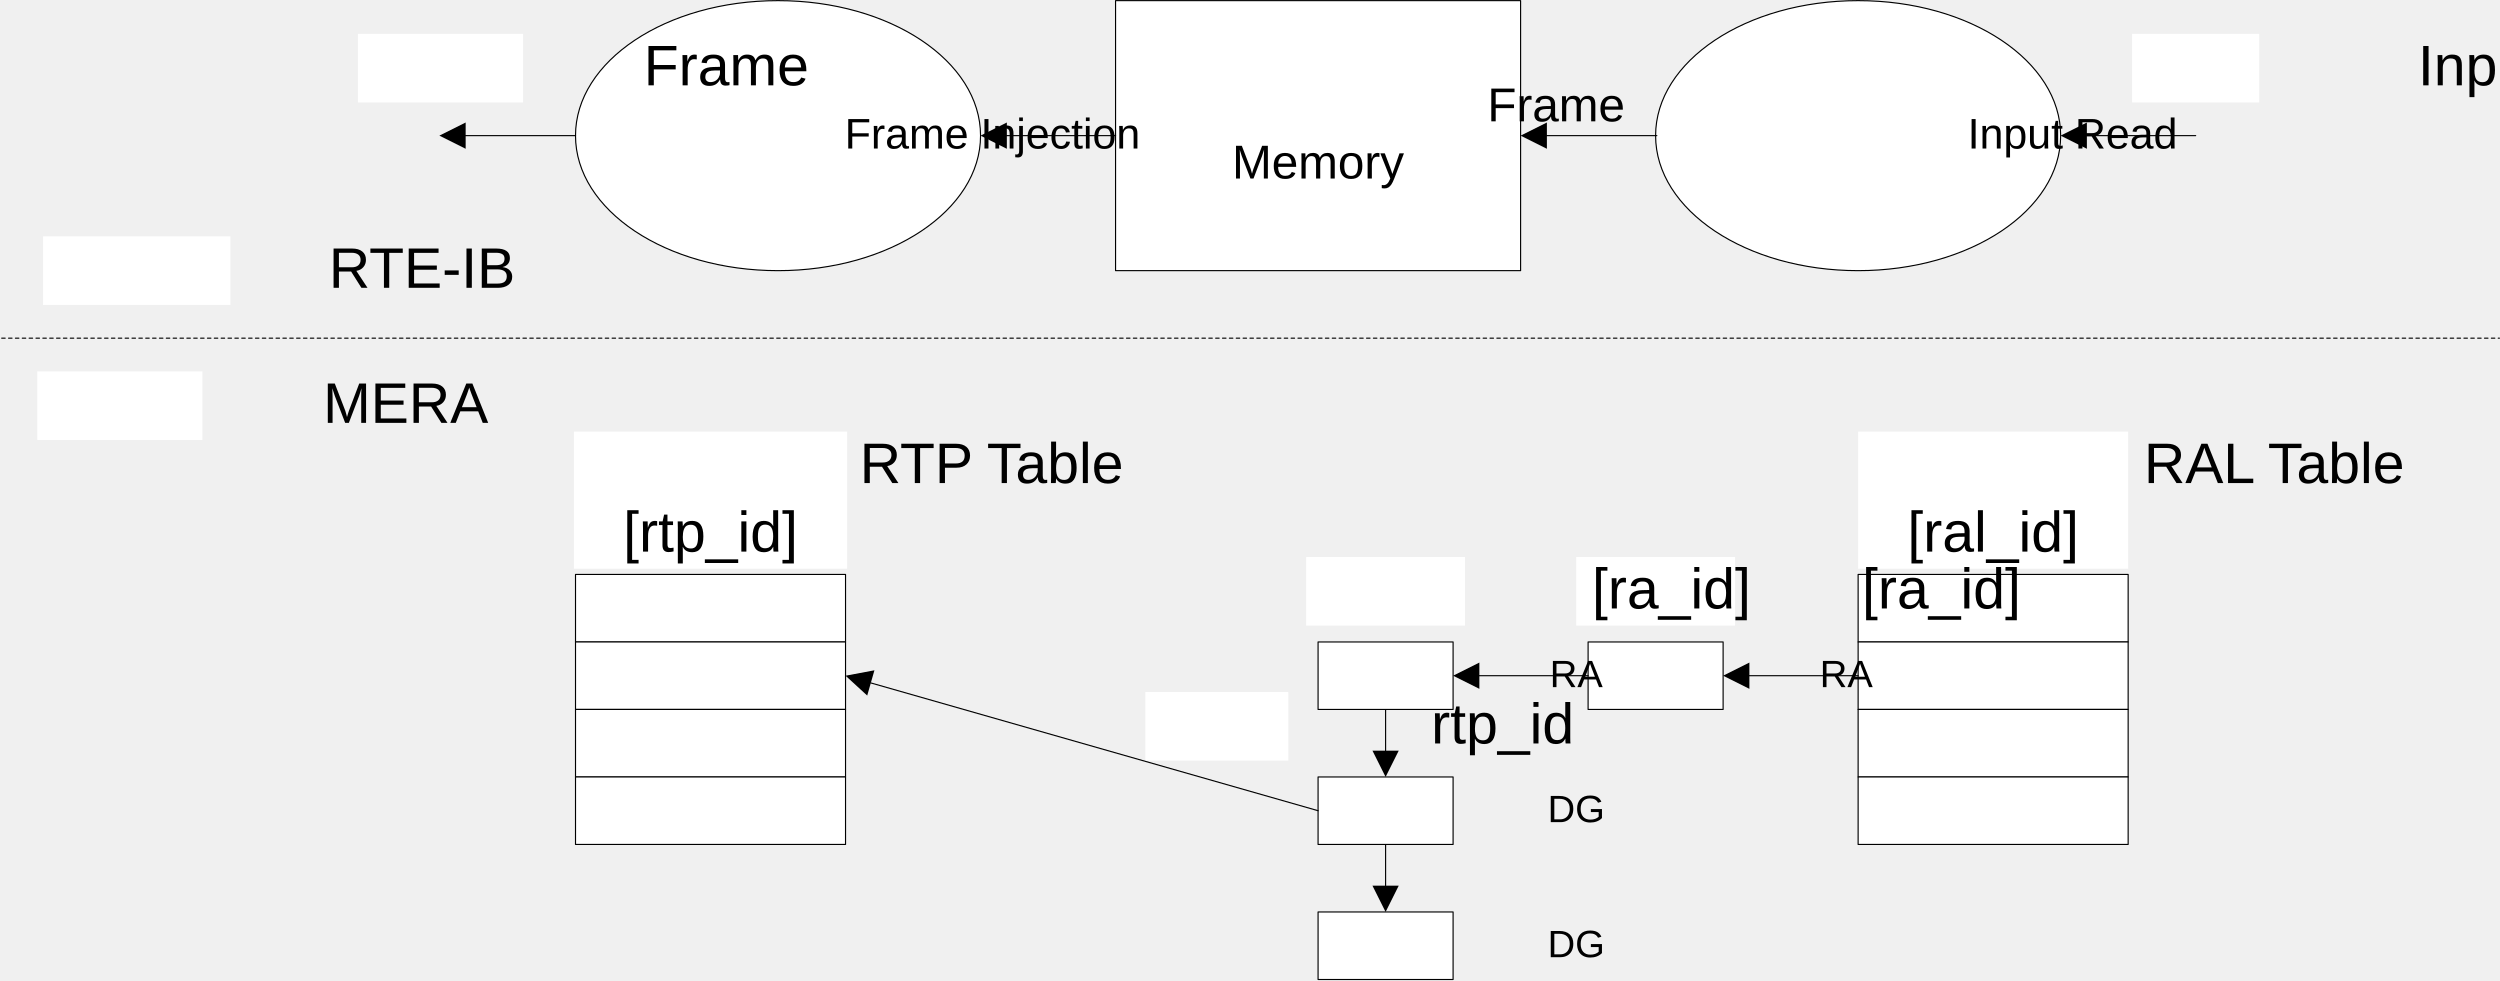
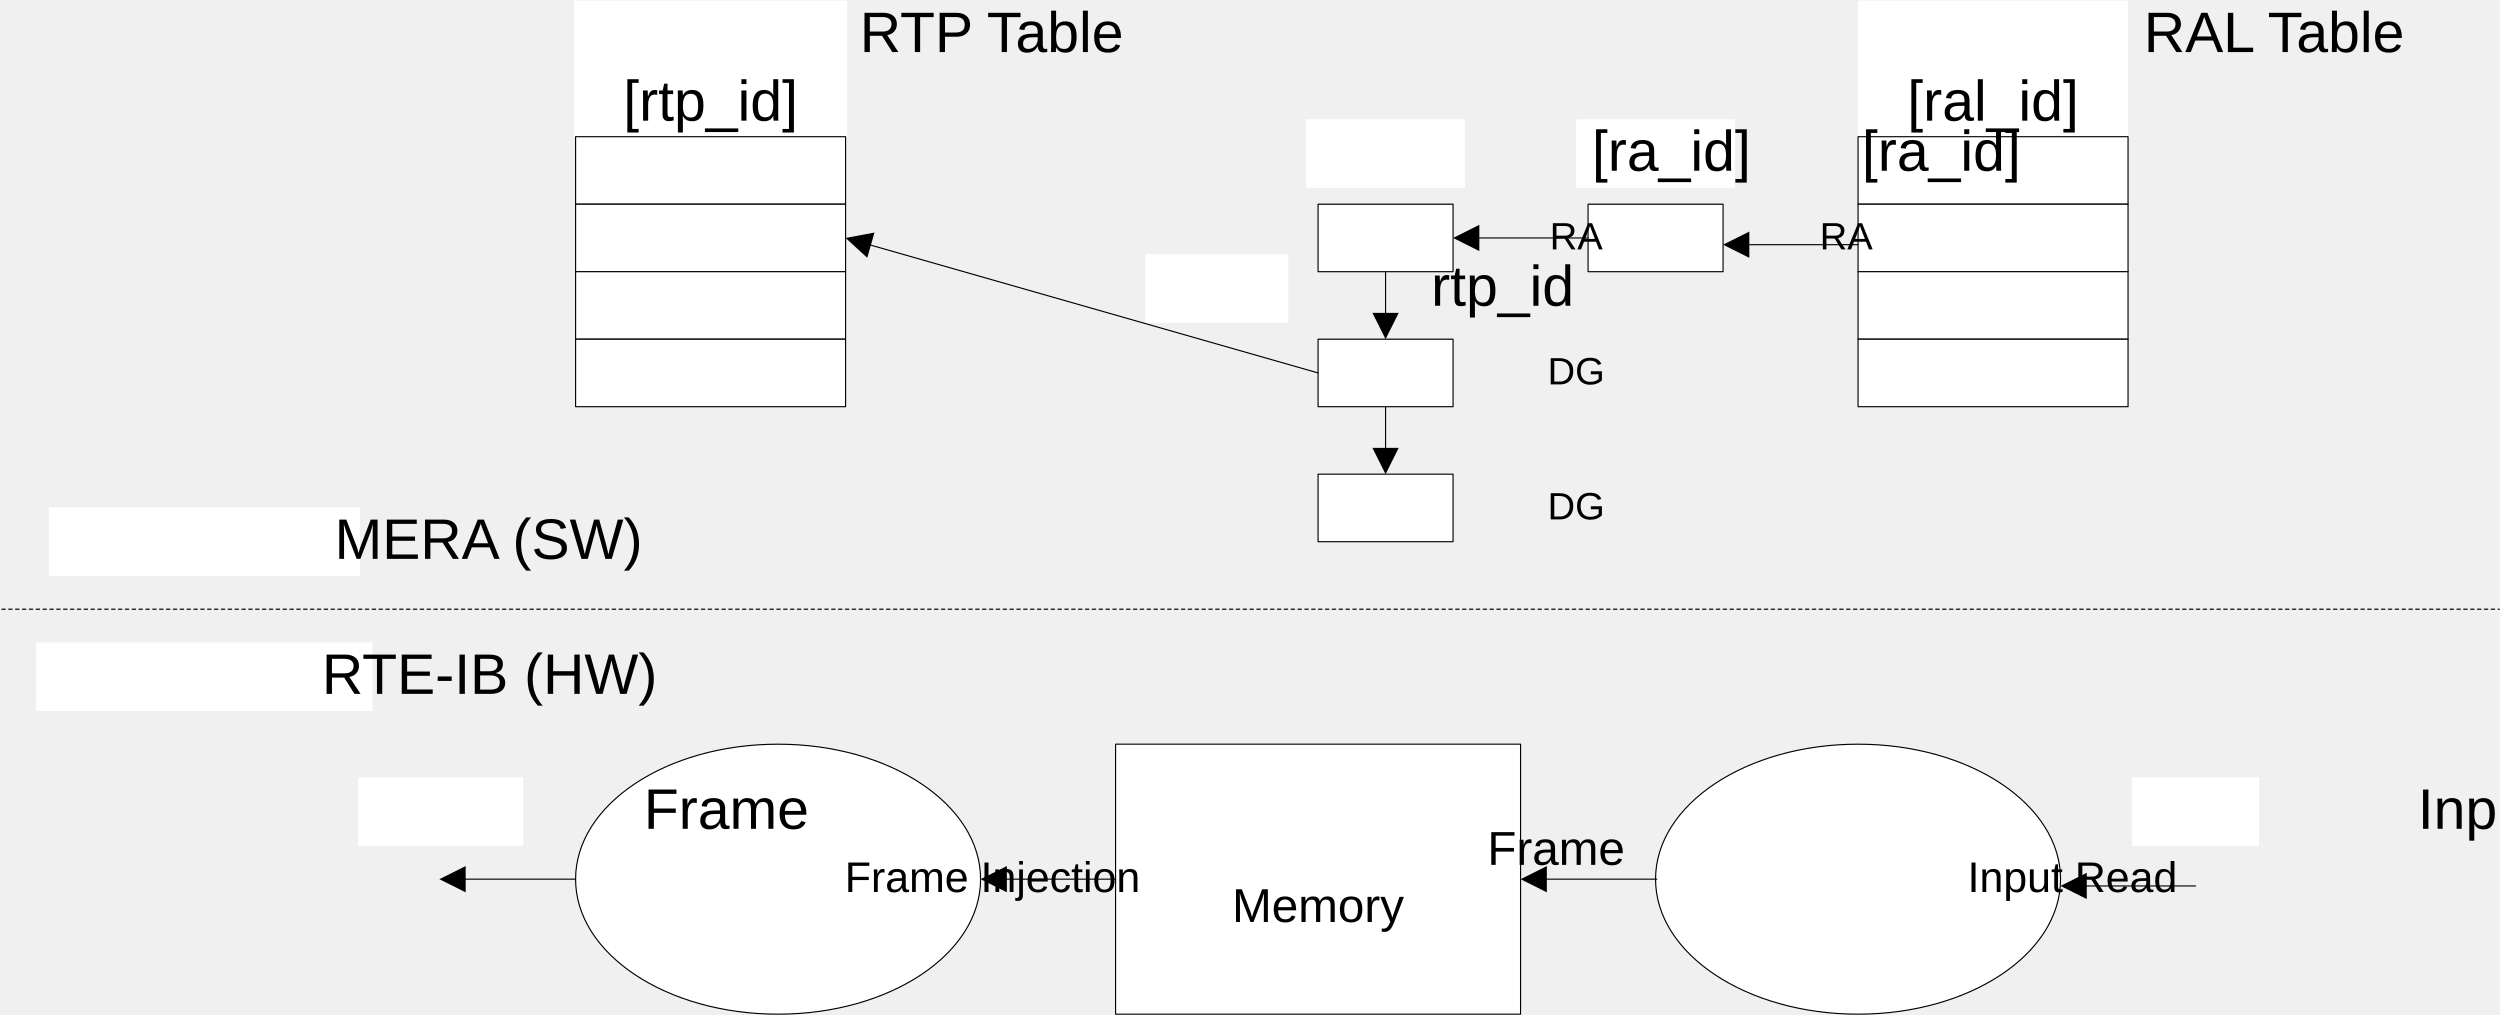
- <svg xmlns="http://www.w3.org/2000/svg" xmlns:ns1="http://schemas.microsoft.com/visio/2003/SVGExtensions/" xmlns:xlink="http://www.w3.org/1999/xlink" width="7.29in" height="2.858in" viewBox="0 0 524.889 205.752" xml:space="preserve" color-interpolation-filters="sRGB" class="st14">
+ <svg xmlns="http://www.w3.org/2000/svg" xmlns:ns1="http://schemas.microsoft.com/visio/2003/SVGExtensions/" xmlns:xlink="http://www.w3.org/1999/xlink" width="7.29in" height="2.959in" viewBox="0 0 524.889 213.078" xml:space="preserve" color-interpolation-filters="sRGB" class="st14">
  <ns1:documentProperties ns1:langID="1030" ns1:metric="true" ns1:viewMarkup="false">
    <ns1:userDefs>
      <ns1:ud ns1:nameU="msvConvertTheme" />
    </ns1:userDefs>
  </ns1:documentProperties>
  <style type="text/css">
	
- 		.st1 {fill:#ffffff;stroke:#000000;stroke-linecap:round;stroke-linejoin:round;stroke-width:0.24}
- 		.st2 {fill:#000000;font-family:Arial;font-size:0.833em}
- 		.st3 {font-size:1em}
- 		.st4 {fill:#000000;font-family:Arial;font-size:0.75em}
- 		.st5 {marker-start:url(#mrkr4-16);stroke:#000000;stroke-linecap:round;stroke-linejoin:round;stroke-width:0.24}
- 		.st6 {fill:#000000;fill-opacity:1;stroke:#000000;stroke-opacity:1;stroke-width:0.087}
- 		.st7 {fill:none;stroke:none;stroke-linecap:round;stroke-linejoin:round;stroke-width:0.72}
- 		.st8 {fill:#ffffff;stroke:none;stroke-linecap:butt}
- 		.st9 {fill:#000000;font-family:Arial;font-size:1em}
- 		.st10 {fill:#ffffff;stroke:none;stroke-linecap:butt;stroke-width:7.2}
- 		.st11 {fill:#000000;font-family:Arial;font-size:0.667em}
- 		.st12 {marker-end:url(#mrkr4-61);stroke:#000000;stroke-linecap:round;stroke-linejoin:round;stroke-width:0.24}
- 		.st13 {stroke:#000000;stroke-dasharray:0.72,0.72;stroke-linecap:round;stroke-linejoin:round;stroke-width:0.24}
+ 		.st1 {fill:none;stroke:none;stroke-linecap:round;stroke-linejoin:round;stroke-width:0.72}
+ 		.st2 {fill:#ffffff;stroke:none;stroke-linecap:butt;stroke-width:7.2}
+ 		.st3 {fill:#000000;font-family:Arial;font-size:1em}
+ 		.st4 {font-size:1em}
+ 		.st5 {fill:#ffffff;stroke:#000000;stroke-linecap:round;stroke-linejoin:round;stroke-width:0.24}
+ 		.st6 {fill:#000000;font-family:Arial;font-size:0.833em}
+ 		.st7 {fill:#000000;font-family:Arial;font-size:0.75em}
+ 		.st8 {marker-start:url(#mrkr4-26);stroke:#000000;stroke-linecap:round;stroke-linejoin:round;stroke-width:0.24}
+ 		.st9 {fill:#000000;fill-opacity:1;stroke:#000000;stroke-opacity:1;stroke-width:0.087}
+ 		.st10 {fill:#000000;font-family:Arial;font-size:0.667em}
+ 		.st11 {marker-end:url(#mrkr4-66);stroke:#000000;stroke-linecap:round;stroke-linejoin:round;stroke-width:0.24}
+ 		.st12 {stroke:#000000;stroke-dasharray:0.72,0.72;stroke-linecap:round;stroke-linejoin:round;stroke-width:0.24}
+ 		.st13 {fill:#ffffff;stroke:none;stroke-linecap:butt}
		.st14 {fill:none;fill-rule:evenodd;font-size:12px;overflow:visible;stroke-linecap:square;stroke-miterlimit:3}
	
	</style>
  <defs id="Markers">
    <g id="lend4">
      <path d="M 2 1 L 0 0 L 2 -1 L 2 1 " style="stroke:none" />
    </g>
-     <marker id="mrkr4-16" class="st6" ns1:arrowType="4" ns1:arrowSize="2" ns1:setback="21.5" refX="21.5" orient="auto" markerUnits="strokeWidth" overflow="visible">
+     <marker id="mrkr4-26" class="st9" ns1:arrowType="4" ns1:arrowSize="2" ns1:setback="21.5" refX="21.5" orient="auto" markerUnits="strokeWidth" overflow="visible">
      <use xlink:href="#lend4" transform="scale(11.5) " />
    </marker>
-     <marker id="mrkr4-61" class="st6" ns1:arrowType="4" ns1:arrowSize="2" ns1:setback="23" refX="-23" orient="auto" markerUnits="strokeWidth" overflow="visible">
+     <marker id="mrkr4-66" class="st9" ns1:arrowType="4" ns1:arrowSize="2" ns1:setback="23" refX="-23" orient="auto" markerUnits="strokeWidth" overflow="visible">
      <use xlink:href="#lend4" transform="scale(-11.5,-11.5) " />
    </marker>
  </defs>
  <g ns1:mID="0" ns1:index="1" ns1:groupContext="foregroundPage">
    <ns1:pageProperties ns1:drawingScale="0.0393701" ns1:pageScale="0.0393701" ns1:drawingUnits="24" ns1:shadowOffsetX="8.50394" ns1:shadowOffsetY="-8.50394" />
-     <g id="shape1-1" ns1:mID="1" ns1:groupContext="shape" transform="translate(234.218,-148.939)">
+     <g id="shape23-1" ns1:mID="23" ns1:groupContext="shape" transform="translate(375.951,-184.372)">
+       <ns1:textBlock ns1:margins="rect(4,4,4,4)" ns1:tabSpace="42.5197" />
+       <ns1:textRect cx="42.52" cy="198.905" width="85.04" height="28.346" />
+       <rect x="0" y="184.732" width="85.039" height="28.346" class="st1" />
+       <rect ns1:rectContext="textBkgnd" x="14.172" y="184.505" width="56.696" height="28.8" class="st2" />
+       <text x="14.17" y="195.31" class="st3" ns1:langID="1030">
+         <ns1:paragraph ns1:horizAlign="1" />
+         <ns1:tabList />RAL Table<ns1:newlineChar />
+         <tspan x="24.51" dy="1.2em" class="st4">[ral_id]</tspan>
+       </text>
+     </g>
+     <g id="shape14-6" ns1:mID="14" ns1:groupContext="shape" transform="translate(106.659,-184.372)">
+       <ns1:textBlock ns1:margins="rect(4,4,4,4)" ns1:tabSpace="42.5197" />
+       <ns1:textRect cx="42.52" cy="198.905" width="85.04" height="28.346" />
+       <rect x="0" y="184.732" width="85.039" height="28.346" class="st1" />
+       <rect ns1:rectContext="textBkgnd" x="13.844" y="184.505" width="57.352" height="28.8" class="st2" />
+       <text x="13.84" y="195.31" class="st3" ns1:langID="1030">
+         <ns1:paragraph ns1:horizAlign="1" />
+         <ns1:tabList />RTP Table<ns1:newlineChar />
+         <tspan x="24.18" dy="1.2em" class="st4">[rtp_id]</tspan>
+       </text>
+     </g>
+     <g id="shape1-11" ns1:mID="1" ns1:groupContext="shape" transform="translate(234.218,-0.120002)">
      <ns1:textBlock ns1:margins="rect(4,0,4,0)" ns1:tabSpace="42.5197" />
-       <ns1:textRect cx="42.52" cy="177.405" width="85.04" height="56.693" />
-       <rect x="0" y="149.059" width="85.039" height="56.693" class="st1" />
-       <text x="28.07" y="174.41" class="st2" ns1:langID="1030">
+       <ns1:textRect cx="42.52" cy="184.732" width="85.04" height="56.693" />
+       <rect x="0" y="156.386" width="85.039" height="56.693" class="st5" />
+       <text x="28.07" y="181.73" class="st6" ns1:langID="1030">
        <ns1:paragraph ns1:horizAlign="1" />
        <ns1:tabList />Frame<ns1:newlineChar />
-         <tspan x="24.46" dy="1.2em" class="st3">Memory</tspan>
+         <tspan x="24.46" dy="1.2em" class="st4">Memory</tspan>
      </text>
    </g>
-     <g id="shape2-5" ns1:mID="2" ns1:groupContext="shape" transform="translate(120.832,-148.939)">
-       <ns1:textBlock ns1:margins="rect(4,4,4,4)" ns1:tabSpace="42.5197" />
-       <ns1:textRect cx="42.52" cy="177.405" width="85.04" height="56.693" />
-       <ellipse cx="42.52" cy="177.405" rx="42.52" ry="28.346" class="st1" />
-       <text x="11.51" y="180.11" class="st4" ns1:langID="1030">
+     <g id="shape2-15" ns1:mID="2" ns1:groupContext="shape" transform="translate(120.832,-0.12)">
+       <ns1:textBlock ns1:margins="rect(4,4,4,4)" ns1:tabSpace="42.5197" />
+       <ns1:textRect cx="42.52" cy="184.732" width="85.04" height="56.693" />
+       <ellipse cx="42.52" cy="184.732" rx="42.52" ry="28.346" class="st5" />
+       <text x="11.51" y="187.43" class="st7" ns1:langID="1030">
        <ns1:paragraph ns1:horizAlign="1" />
        <ns1:tabList />Frame Injection</text>
    </g>
-     <g id="shape3-8" ns1:mID="3" ns1:groupContext="shape" transform="translate(347.604,-148.939)">
-       <ns1:textBlock ns1:margins="rect(4,4,4,4)" ns1:tabSpace="42.5197" />
-       <ns1:textRect cx="42.52" cy="177.405" width="85.04" height="56.693" />
-       <ellipse cx="42.52" cy="177.405" rx="42.52" ry="28.346" class="st1" />
-       <text x="20.5" y="180.11" class="st4" ns1:langID="1030">
+     <g id="shape3-18" ns1:mID="3" ns1:groupContext="shape" transform="translate(347.604,-0.12)">
+       <ns1:textBlock ns1:margins="rect(4,4,4,4)" ns1:tabSpace="42.5197" />
+       <ns1:textRect cx="42.52" cy="184.732" width="85.04" height="56.693" />
+       <ellipse cx="42.52" cy="184.732" rx="42.52" ry="28.346" class="st5" />
+       <text x="20.5" y="187.43" class="st7" ns1:langID="1030">
        <ns1:paragraph ns1:horizAlign="1" />
        <ns1:tabList />Input Read</text>
    </g>
-     <g id="shape4-11" ns1:mID="4" ns1:groupContext="shape" transform="translate(92.2473,-177.285)">
-       <path d="M5.16 205.75 L5.52 205.75 L28.6 205.75" class="st5" />
-     </g>
-     <g id="shape5-17" ns1:mID="5" ns1:groupContext="shape" transform="translate(205.872,-177.285)">
-       <path d="M5.16 205.75 L5.52 205.75 L28.35 205.75" class="st5" />
-     </g>
-     <g id="shape6-22" ns1:mID="6" ns1:groupContext="shape" transform="translate(319.258,-177.285)">
-       <path d="M5.16 205.75 L5.52 205.75 L28.6 205.75" class="st5" />
-     </g>
-     <g id="shape7-27" ns1:mID="7" ns1:groupContext="shape" transform="translate(432.631,-177.285)">
-       <path d="M5.16 205.75 L5.52 205.75 L28.36 205.75" class="st5" />
-     </g>
-     <g id="shape8-32" ns1:mID="8" ns1:groupContext="shape" transform="translate(432.643,-184.372)">
-       <ns1:textBlock ns1:margins="rect(4,4,4,4)" ns1:tabSpace="42.5197" />
-       <ns1:textRect cx="28.346" cy="198.665" width="56.7" height="14.173" />
-       <rect x="0" y="191.579" width="56.693" height="14.173" class="st7" />
-       <rect ns1:rectContext="textBkgnd" x="15.002" y="191.465" width="26.69" height="14.4" class="st8" />
-       <text x="15" y="202.27" class="st9" ns1:langID="1030">
+     <g id="shape4-21" ns1:mID="4" ns1:groupContext="shape" transform="translate(92.2283,-28.4665)">
+       <path d="M5.16 213.08 L5.52 213.08 L28.6 213.08" class="st8" />
+     </g>
+     <g id="shape5-27" ns1:mID="5" ns1:groupContext="shape" transform="translate(205.872,-28.4665)">
+       <path d="M5.16 213.08 L5.52 213.08 L28.35 213.08" class="st8" />
+     </g>
+     <g id="shape6-32" ns1:mID="6" ns1:groupContext="shape" transform="translate(319.258,-28.4665)">
+       <path d="M5.16 213.08 L5.52 213.08 L28.6 213.08" class="st8" />
+     </g>
+     <g id="shape7-37" ns1:mID="7" ns1:groupContext="shape" transform="translate(432.631,-27.0492)">
+       <path d="M5.16 213.08 L5.52 213.08 L28.36 213.08" class="st8" />
+     </g>
+     <g id="shape8-42" ns1:mID="8" ns1:groupContext="shape" transform="translate(432.643,-35.5531)">
+       <ns1:textBlock ns1:margins="rect(4,4,4,4)" ns1:tabSpace="42.5197" />
+       <ns1:textRect cx="28.346" cy="205.992" width="56.7" height="14.173" />
+       <rect x="0" y="198.905" width="56.693" height="14.173" class="st1" />
+       <rect ns1:rectContext="textBkgnd" x="15.002" y="198.792" width="26.69" height="14.4" class="st2" />
+       <text x="15" y="209.59" class="st3" ns1:langID="1030">
        <ns1:paragraph ns1:horizAlign="1" />
        <ns1:tabList />Input</text>
    </g>
-     <g id="shape9-36" ns1:mID="9" ns1:groupContext="shape" transform="translate(64.1395,-184.372)">
-       <ns1:textBlock ns1:margins="rect(4,4,4,4)" ns1:tabSpace="42.5197" />
-       <ns1:textRect cx="28.346" cy="198.665" width="56.7" height="14.173" />
-       <rect x="0" y="191.579" width="56.693" height="14.173" class="st7" />
-       <rect ns1:rectContext="textBkgnd" x="11.011" y="191.465" width="34.67" height="14.4" class="st10" />
-       <text x="11.01" y="202.27" class="st9" ns1:langID="1030">
+     <g id="shape9-46" ns1:mID="9" ns1:groupContext="shape" transform="translate(64.1395,-35.5531)">
+       <ns1:textBlock ns1:margins="rect(4,4,4,4)" ns1:tabSpace="42.5197" />
+       <ns1:textRect cx="28.346" cy="205.992" width="56.7" height="14.173" />
+       <rect x="0" y="198.905" width="56.693" height="14.173" class="st1" />
+       <rect ns1:rectContext="textBkgnd" x="11.011" y="198.792" width="34.67" height="14.4" class="st2" />
+       <text x="11.01" y="209.59" class="st3" ns1:langID="1030">
        <ns1:paragraph ns1:horizAlign="1" />
        <ns1:tabList />Frame</text>
    </g>
-     <g id="shape10-40" ns1:mID="10" ns1:groupContext="shape" transform="translate(120.832,-70.9861)">
-       <rect x="0" y="191.579" width="56.693" height="14.173" class="st1" />
-     </g>
-     <g id="shape11-42" ns1:mID="11" ns1:groupContext="shape" transform="translate(120.832,-56.8129)">
-       <rect x="0" y="191.579" width="56.693" height="14.173" class="st1" />
-     </g>
-     <g id="shape12-44" ns1:mID="12" ns1:groupContext="shape" transform="translate(120.832,-42.6397)">
-       <rect x="0" y="191.579" width="56.693" height="14.173" class="st1" />
-     </g>
-     <g id="shape13-46" ns1:mID="13" ns1:groupContext="shape" transform="translate(120.832,-28.4665)">
-       <rect x="0" y="191.579" width="56.693" height="14.173" class="st1" />
-     </g>
-     <g id="shape14-48" ns1:mID="14" ns1:groupContext="shape" transform="translate(106.659,-86.5767)">
-       <ns1:textBlock ns1:margins="rect(4,4,4,4)" ns1:tabSpace="42.5197" />
-       <ns1:textRect cx="42.52" cy="191.579" width="85.04" height="28.346" />
-       <rect x="0" y="177.405" width="85.039" height="28.346" class="st7" />
-       <rect ns1:rectContext="textBkgnd" x="13.844" y="177.178" width="57.352" height="28.8" class="st10" />
-       <text x="13.84" y="187.98" class="st9" ns1:langID="1030">
-         <ns1:paragraph ns1:horizAlign="1" />
-         <ns1:tabList />RTP Table<ns1:newlineChar />
-         <tspan x="24.18" dy="1.2em" class="st3">[rtp_id]</tspan>
-       </text>
-     </g>
-     <g id="shape15-53" ns1:mID="15" ns1:groupContext="shape" transform="translate(276.738,-0.12)">
-       <ns1:textBlock ns1:margins="rect(4,4,4,4)" ns1:tabSpace="42.5197" />
-       <ns1:textRect cx="14.173" cy="198.665" width="28.35" height="14.173" />
-       <rect x="0" y="191.579" width="28.346" height="14.173" class="st1" />
-       <text x="8.17" y="201.07" class="st11" ns1:langID="1030">
+     <g id="shape10-50" ns1:mID="10" ns1:groupContext="shape" transform="translate(120.832,-170.199)">
+       <rect x="0" y="198.905" width="56.693" height="14.173" class="st5" />
+     </g>
+     <g id="shape11-52" ns1:mID="11" ns1:groupContext="shape" transform="translate(120.832,-156.026)">
+       <rect x="0" y="198.905" width="56.693" height="14.173" class="st5" />
+     </g>
+     <g id="shape12-54" ns1:mID="12" ns1:groupContext="shape" transform="translate(120.832,-141.852)">
+       <rect x="0" y="198.905" width="56.693" height="14.173" class="st5" />
+     </g>
+     <g id="shape13-56" ns1:mID="13" ns1:groupContext="shape" transform="translate(120.832,-127.679)">
+       <rect x="0" y="198.905" width="56.693" height="14.173" class="st5" />
+     </g>
+     <g id="shape15-58" ns1:mID="15" ns1:groupContext="shape" transform="translate(276.738,-99.3326)">
+       <ns1:textBlock ns1:margins="rect(4,4,4,4)" ns1:tabSpace="42.5197" />
+       <ns1:textRect cx="14.173" cy="205.992" width="28.35" height="14.173" />
+       <rect x="0" y="198.905" width="28.346" height="14.173" class="st5" />
+       <text x="8.17" y="208.39" class="st10" ns1:langID="1030">
        <ns1:paragraph ns1:horizAlign="1" />
        <ns1:tabList />DG</text>
    </g>
-     <g id="shape16-56" ns1:mID="16" ns1:groupContext="shape" transform="translate(496.663,177.285) rotate(90)">
-       <path d="M0 205.75 L8.65 205.75" class="st12" />
-     </g>
-     <g id="shape17-62" ns1:mID="17" ns1:groupContext="shape" transform="translate(276.738,-28.4665)">
-       <ns1:textBlock ns1:margins="rect(4,4,4,4)" ns1:tabSpace="42.5197" />
-       <ns1:textRect cx="14.173" cy="198.665" width="28.35" height="14.173" />
-       <rect x="0" y="191.579" width="28.346" height="14.173" class="st1" />
-       <text x="8.17" y="201.07" class="st11" ns1:langID="1030">
+     <g id="shape16-61" ns1:mID="16" ns1:groupContext="shape" transform="translate(503.99,85.3994) rotate(90)">
+       <path d="M0 213.08 L8.65 213.08" class="st11" />
+     </g>
+     <g id="shape17-67" ns1:mID="17" ns1:groupContext="shape" transform="translate(276.738,-127.679)">
+       <ns1:textBlock ns1:margins="rect(4,4,4,4)" ns1:tabSpace="42.5197" />
+       <ns1:textRect cx="14.173" cy="205.992" width="28.35" height="14.173" />
+       <rect x="0" y="198.905" width="28.346" height="14.173" class="st5" />
+       <text x="8.17" y="208.39" class="st10" ns1:langID="1030">
        <ns1:paragraph ns1:horizAlign="1" />
        <ns1:tabList />DG</text>
    </g>
-     <g id="shape18-65" ns1:mID="18" ns1:groupContext="shape" transform="translate(496.663,148.939) rotate(90)">
-       <path d="M0 205.75 L8.65 205.75" class="st12" />
-     </g>
-     <g id="shape19-70" ns1:mID="19" ns1:groupContext="shape" transform="translate(390.124,-70.9861)">
-       <rect x="0" y="191.579" width="56.693" height="14.173" class="st1" />
-     </g>
-     <g id="shape20-72" ns1:mID="20" ns1:groupContext="shape" transform="translate(390.124,-56.8129)">
-       <rect x="0" y="191.579" width="56.693" height="14.173" class="st1" />
-     </g>
-     <g id="shape21-74" ns1:mID="21" ns1:groupContext="shape" transform="translate(390.124,-42.6397)">
-       <rect x="0" y="191.579" width="56.693" height="14.173" class="st1" />
-     </g>
-     <g id="shape22-76" ns1:mID="22" ns1:groupContext="shape" transform="translate(390.124,-28.4665)">
-       <rect x="0" y="191.579" width="56.693" height="14.173" class="st1" />
-     </g>
-     <g id="shape23-78" ns1:mID="23" ns1:groupContext="shape" transform="translate(375.951,-86.5767)">
-       <ns1:textBlock ns1:margins="rect(4,4,4,4)" ns1:tabSpace="42.5197" />
-       <ns1:textRect cx="42.52" cy="191.579" width="85.04" height="28.346" />
-       <rect x="0" y="177.405" width="85.039" height="28.346" class="st7" />
-       <rect ns1:rectContext="textBkgnd" x="14.172" y="177.178" width="56.696" height="28.8" class="st10" />
-       <text x="14.17" y="187.98" class="st9" ns1:langID="1030">
-         <ns1:paragraph ns1:horizAlign="1" />
-         <ns1:tabList />RAL Table<ns1:newlineChar />
-         <tspan x="24.51" dy="1.2em" class="st3">[ral_id]</tspan>
-       </text>
-     </g>
-     <g id="shape24-83" ns1:mID="24" ns1:groupContext="shape" transform="translate(333.431,-56.8129)">
-       <ns1:textBlock ns1:margins="rect(4,4,4,4)" ns1:tabSpace="42.5197" />
-       <ns1:textRect cx="14.173" cy="198.665" width="28.35" height="14.173" />
-       <rect x="0" y="191.579" width="28.346" height="14.173" class="st1" />
-       <text x="8.62" y="201.07" class="st11" ns1:langID="1030">
+     <g id="shape18-70" ns1:mID="18" ns1:groupContext="shape" transform="translate(503.99,57.0529) rotate(90)">
+       <path d="M0 213.08 L8.65 213.08" class="st11" />
+     </g>
+     <g id="shape19-75" ns1:mID="19" ns1:groupContext="shape" transform="translate(390.124,-170.199)">
+       <rect x="0" y="198.905" width="56.693" height="14.173" class="st5" />
+     </g>
+     <g id="shape20-77" ns1:mID="20" ns1:groupContext="shape" transform="translate(390.124,-156.026)">
+       <rect x="0" y="198.905" width="56.693" height="14.173" class="st5" />
+     </g>
+     <g id="shape21-79" ns1:mID="21" ns1:groupContext="shape" transform="translate(390.124,-141.852)">
+       <rect x="0" y="198.905" width="56.693" height="14.173" class="st5" />
+     </g>
+     <g id="shape22-81" ns1:mID="22" ns1:groupContext="shape" transform="translate(390.124,-127.679)">
+       <rect x="0" y="198.905" width="56.693" height="14.173" class="st5" />
+     </g>
+     <g id="shape24-83" ns1:mID="24" ns1:groupContext="shape" transform="translate(333.431,-156.026)">
+       <ns1:textBlock ns1:margins="rect(4,4,4,4)" ns1:tabSpace="42.5197" />
+       <ns1:textRect cx="14.173" cy="205.992" width="28.35" height="14.173" />
+       <rect x="0" y="198.905" width="28.346" height="14.173" class="st5" />
+       <text x="8.62" y="208.39" class="st10" ns1:langID="1030">
        <ns1:paragraph ns1:horizAlign="1" />
        <ns1:tabList />RA</text>
    </g>
-     <g id="shape25-86" ns1:mID="25" ns1:groupContext="shape" transform="translate(390.124,347.604) rotate(180)">
-       <path d="M0 205.75 L22.83 205.75" class="st12" />
-     </g>
-     <g id="shape26-91" ns1:mID="26" ns1:groupContext="shape" transform="translate(276.738,-56.8129)">
-       <ns1:textBlock ns1:margins="rect(4,4,4,4)" ns1:tabSpace="42.5197" />
-       <ns1:textRect cx="14.173" cy="198.665" width="28.35" height="14.173" />
-       <rect x="0" y="191.579" width="28.346" height="14.173" class="st1" />
-       <text x="8.62" y="201.07" class="st11" ns1:langID="1030">
+     <g id="shape25-86" ns1:mID="25" ns1:groupContext="shape" transform="translate(390.124,264.462) rotate(180)">
+       <path d="M0 213.08 L22.83 213.08" class="st11" />
+     </g>
+     <g id="shape26-91" ns1:mID="26" ns1:groupContext="shape" transform="translate(276.738,-156.026)">
+       <ns1:textBlock ns1:margins="rect(4,4,4,4)" ns1:tabSpace="42.5197" />
+       <ns1:textRect cx="14.173" cy="205.992" width="28.35" height="14.173" />
+       <rect x="0" y="198.905" width="28.346" height="14.173" class="st5" />
+       <text x="8.62" y="208.39" class="st10" ns1:langID="1030">
        <ns1:paragraph ns1:horizAlign="1" />
        <ns1:tabList />RA</text>
    </g>
-     <g id="shape27-94" ns1:mID="27" ns1:groupContext="shape" transform="translate(333.431,347.604) rotate(180)">
-       <path d="M0 205.75 L22.83 205.75" class="st12" />
-     </g>
-     <g id="shape31-99" ns1:mID="31" ns1:groupContext="shape" transform="translate(319.258,-70.9861)">
-       <ns1:textBlock ns1:margins="rect(4,4,4,4)" ns1:tabSpace="42.5197" />
-       <ns1:textRect cx="28.346" cy="195.122" width="56.7" height="21.26" />
-       <rect x="0" y="184.492" width="56.693" height="21.26" class="st7" />
-       <rect ns1:rectContext="textBkgnd" x="11.671" y="187.922" width="33.352" height="14.4" class="st10" />
-       <text x="11.67" y="198.72" class="st9" ns1:langID="1030">
+     <g id="shape27-94" ns1:mID="27" ns1:groupContext="shape" transform="translate(333.431,263.045) rotate(180)">
+       <path d="M0 213.08 L22.83 213.08" class="st11" />
+     </g>
+     <g id="shape31-99" ns1:mID="31" ns1:groupContext="shape" transform="translate(319.258,-170.199)">
+       <ns1:textBlock ns1:margins="rect(4,4,4,4)" ns1:tabSpace="42.5197" />
+       <ns1:textRect cx="28.346" cy="202.449" width="56.7" height="21.26" />
+       <rect x="0" y="191.819" width="56.693" height="21.26" class="st1" />
+       <rect ns1:rectContext="textBkgnd" x="11.671" y="195.249" width="33.352" height="14.4" class="st2" />
+       <text x="11.67" y="206.05" class="st3" ns1:langID="1030">
        <ns1:paragraph ns1:horizAlign="1" />
        <ns1:tabList />[ra_id]</text>
    </g>
-     <g id="shape33-103" ns1:mID="33" ns1:groupContext="shape" transform="translate(234.218,-42.6397)">
-       <ns1:textBlock ns1:margins="rect(4,4,4,4)" ns1:tabSpace="42.5197" />
-       <ns1:textRect cx="21.26" cy="195.122" width="42.52" height="21.26" />
-       <rect x="0" y="184.492" width="42.52" height="21.26" class="st7" />
-       <rect ns1:rectContext="textBkgnd" x="6.251" y="187.922" width="30.018" height="14.4" class="st10" />
-       <text x="6.25" y="198.72" class="st9" ns1:langID="1030">
+     <g id="shape33-103" ns1:mID="33" ns1:groupContext="shape" transform="translate(234.218,-141.852)">
+       <ns1:textBlock ns1:margins="rect(4,4,4,4)" ns1:tabSpace="42.5197" />
+       <ns1:textRect cx="21.26" cy="202.449" width="42.52" height="21.26" />
+       <rect x="0" y="191.819" width="42.52" height="21.26" class="st1" />
+       <rect ns1:rectContext="textBkgnd" x="6.251" y="195.249" width="30.018" height="14.4" class="st2" />
+       <text x="6.25" y="206.05" class="st3" ns1:langID="1030">
        <ns1:paragraph ns1:horizAlign="1" />
        <ns1:tabList />rtp_id</text>
    </g>
-     <g id="shape34-107" ns1:mID="34" ns1:groupContext="shape" transform="translate(0.36,-134.766)">
-       <path d="M0 205.75 L524.41 205.75" class="st13" />
-     </g>
-     <g id="shape35-110" ns1:mID="35" ns1:groupContext="shape" transform="translate(0.36,-141.852)">
-       <ns1:textBlock ns1:margins="rect(4,4,4,4)" ns1:tabSpace="42.5197" />
-       <ns1:textRect cx="28.346" cy="198.665" width="56.7" height="14.173" />
-       <rect x="0" y="191.579" width="56.693" height="14.173" class="st7" />
-       <rect ns1:rectContext="textBkgnd" x="8.679" y="191.465" width="39.334" height="14.4" class="st10" />
-       <text x="8.68" y="202.27" class="st9" ns1:langID="1030">
-         <ns1:paragraph ns1:horizAlign="1" />
-         <ns1:tabList />RTE-IB</text>
-     </g>
-     <g id="shape36-114" ns1:mID="36" ns1:groupContext="shape" transform="translate(0.36,-113.506)">
-       <ns1:textBlock ns1:margins="rect(4,4,4,4)" ns1:tabSpace="42.5197" />
-       <ns1:textRect cx="24.803" cy="198.665" width="49.61" height="14.173" />
-       <rect x="0" y="191.579" width="49.606" height="14.173" class="st7" />
-       <rect ns1:rectContext="textBkgnd" x="7.468" y="191.465" width="34.67" height="14.4" class="st10" />
-       <text x="7.47" y="202.27" class="st9" ns1:langID="1030">
-         <ns1:paragraph ns1:horizAlign="1" />
-         <ns1:tabList />MERA</text>
-     </g>
-     <g id="shape37-118" ns1:mID="37" ns1:groupContext="shape" transform="translate(262.565,-70.9861)">
-       <ns1:textBlock ns1:margins="rect(4,4,4,4)" ns1:tabSpace="42.5197" />
-       <ns1:textRect cx="28.346" cy="195.122" width="56.7" height="21.26" />
-       <rect x="0" y="184.492" width="56.693" height="21.26" class="st7" />
-       <rect ns1:rectContext="textBkgnd" x="11.671" y="187.922" width="33.352" height="14.4" class="st10" />
-       <text x="11.67" y="198.72" class="st9" ns1:langID="1030">
+     <g id="shape34-107" ns1:mID="34" ns1:groupContext="shape" transform="translate(0.36,-85.1594)">
+       <path d="M0 213.08 L524.41 213.08" class="st12" />
+     </g>
+     <g id="shape35-110" ns1:mID="35" ns1:groupContext="shape" transform="translate(0.36,-56.8129)">
+       <ns1:textBlock ns1:margins="rect(4,4,4,4)" ns1:tabSpace="42.5197" />
+       <ns1:textRect cx="42.52" cy="198.905" width="85.04" height="28.346" />
+       <rect x="0" y="184.732" width="85.039" height="28.346" class="st1" />
+       <rect ns1:rectContext="textBkgnd" x="7.193" y="191.705" width="70.653" height="14.4" class="st2" />
+       <text x="7.19" y="202.51" class="st3" ns1:langID="1030">
+         <ns1:paragraph ns1:horizAlign="1" />
+         <ns1:tabList />RTE-IB (HW)</text>
+     </g>
+     <g id="shape36-114" ns1:mID="36" ns1:groupContext="shape" transform="translate(0.36,-85.1594)">
+       <ns1:textBlock ns1:margins="rect(4,4,4,4)" ns1:tabSpace="42.5197" />
+       <ns1:textRect cx="42.52" cy="198.905" width="85.04" height="28.346" />
+       <rect x="0" y="184.732" width="85.039" height="28.346" class="st1" />
+       <rect ns1:rectContext="textBkgnd" x="9.856" y="191.705" width="65.327" height="14.4" class="st13" />
+       <text x="9.86" y="202.51" class="st3" ns1:langID="1030">
+         <ns1:paragraph ns1:horizAlign="1" />
+         <ns1:tabList />MERA (SW)</text>
+     </g>
+     <g id="shape37-118" ns1:mID="37" ns1:groupContext="shape" transform="translate(262.565,-170.199)">
+       <ns1:textBlock ns1:margins="rect(4,4,4,4)" ns1:tabSpace="42.5197" />
+       <ns1:textRect cx="28.346" cy="202.449" width="56.7" height="21.26" />
+       <rect x="0" y="191.819" width="56.693" height="21.26" class="st1" />
+       <rect ns1:rectContext="textBkgnd" x="11.671" y="195.249" width="33.352" height="14.4" class="st2" />
+       <text x="11.67" y="206.05" class="st3" ns1:langID="1030">
        <ns1:paragraph ns1:horizAlign="1" />
        <ns1:tabList />[ra_id]</text>
    </g>
-     <g id="shape38-122" ns1:mID="38" ns1:groupContext="shape" transform="translate(220.214,368.034) rotate(-164.055)">
-       <path d="M0 205.75 L97.66 205.75" class="st12" />
+     <g id="shape38-122" ns1:mID="38" ns1:groupContext="shape" transform="translate(218.201,283.193) rotate(-164.055)">
+       <path d="M0 213.08 L97.66 213.08" class="st11" />
    </g>
  </g>
</svg>
